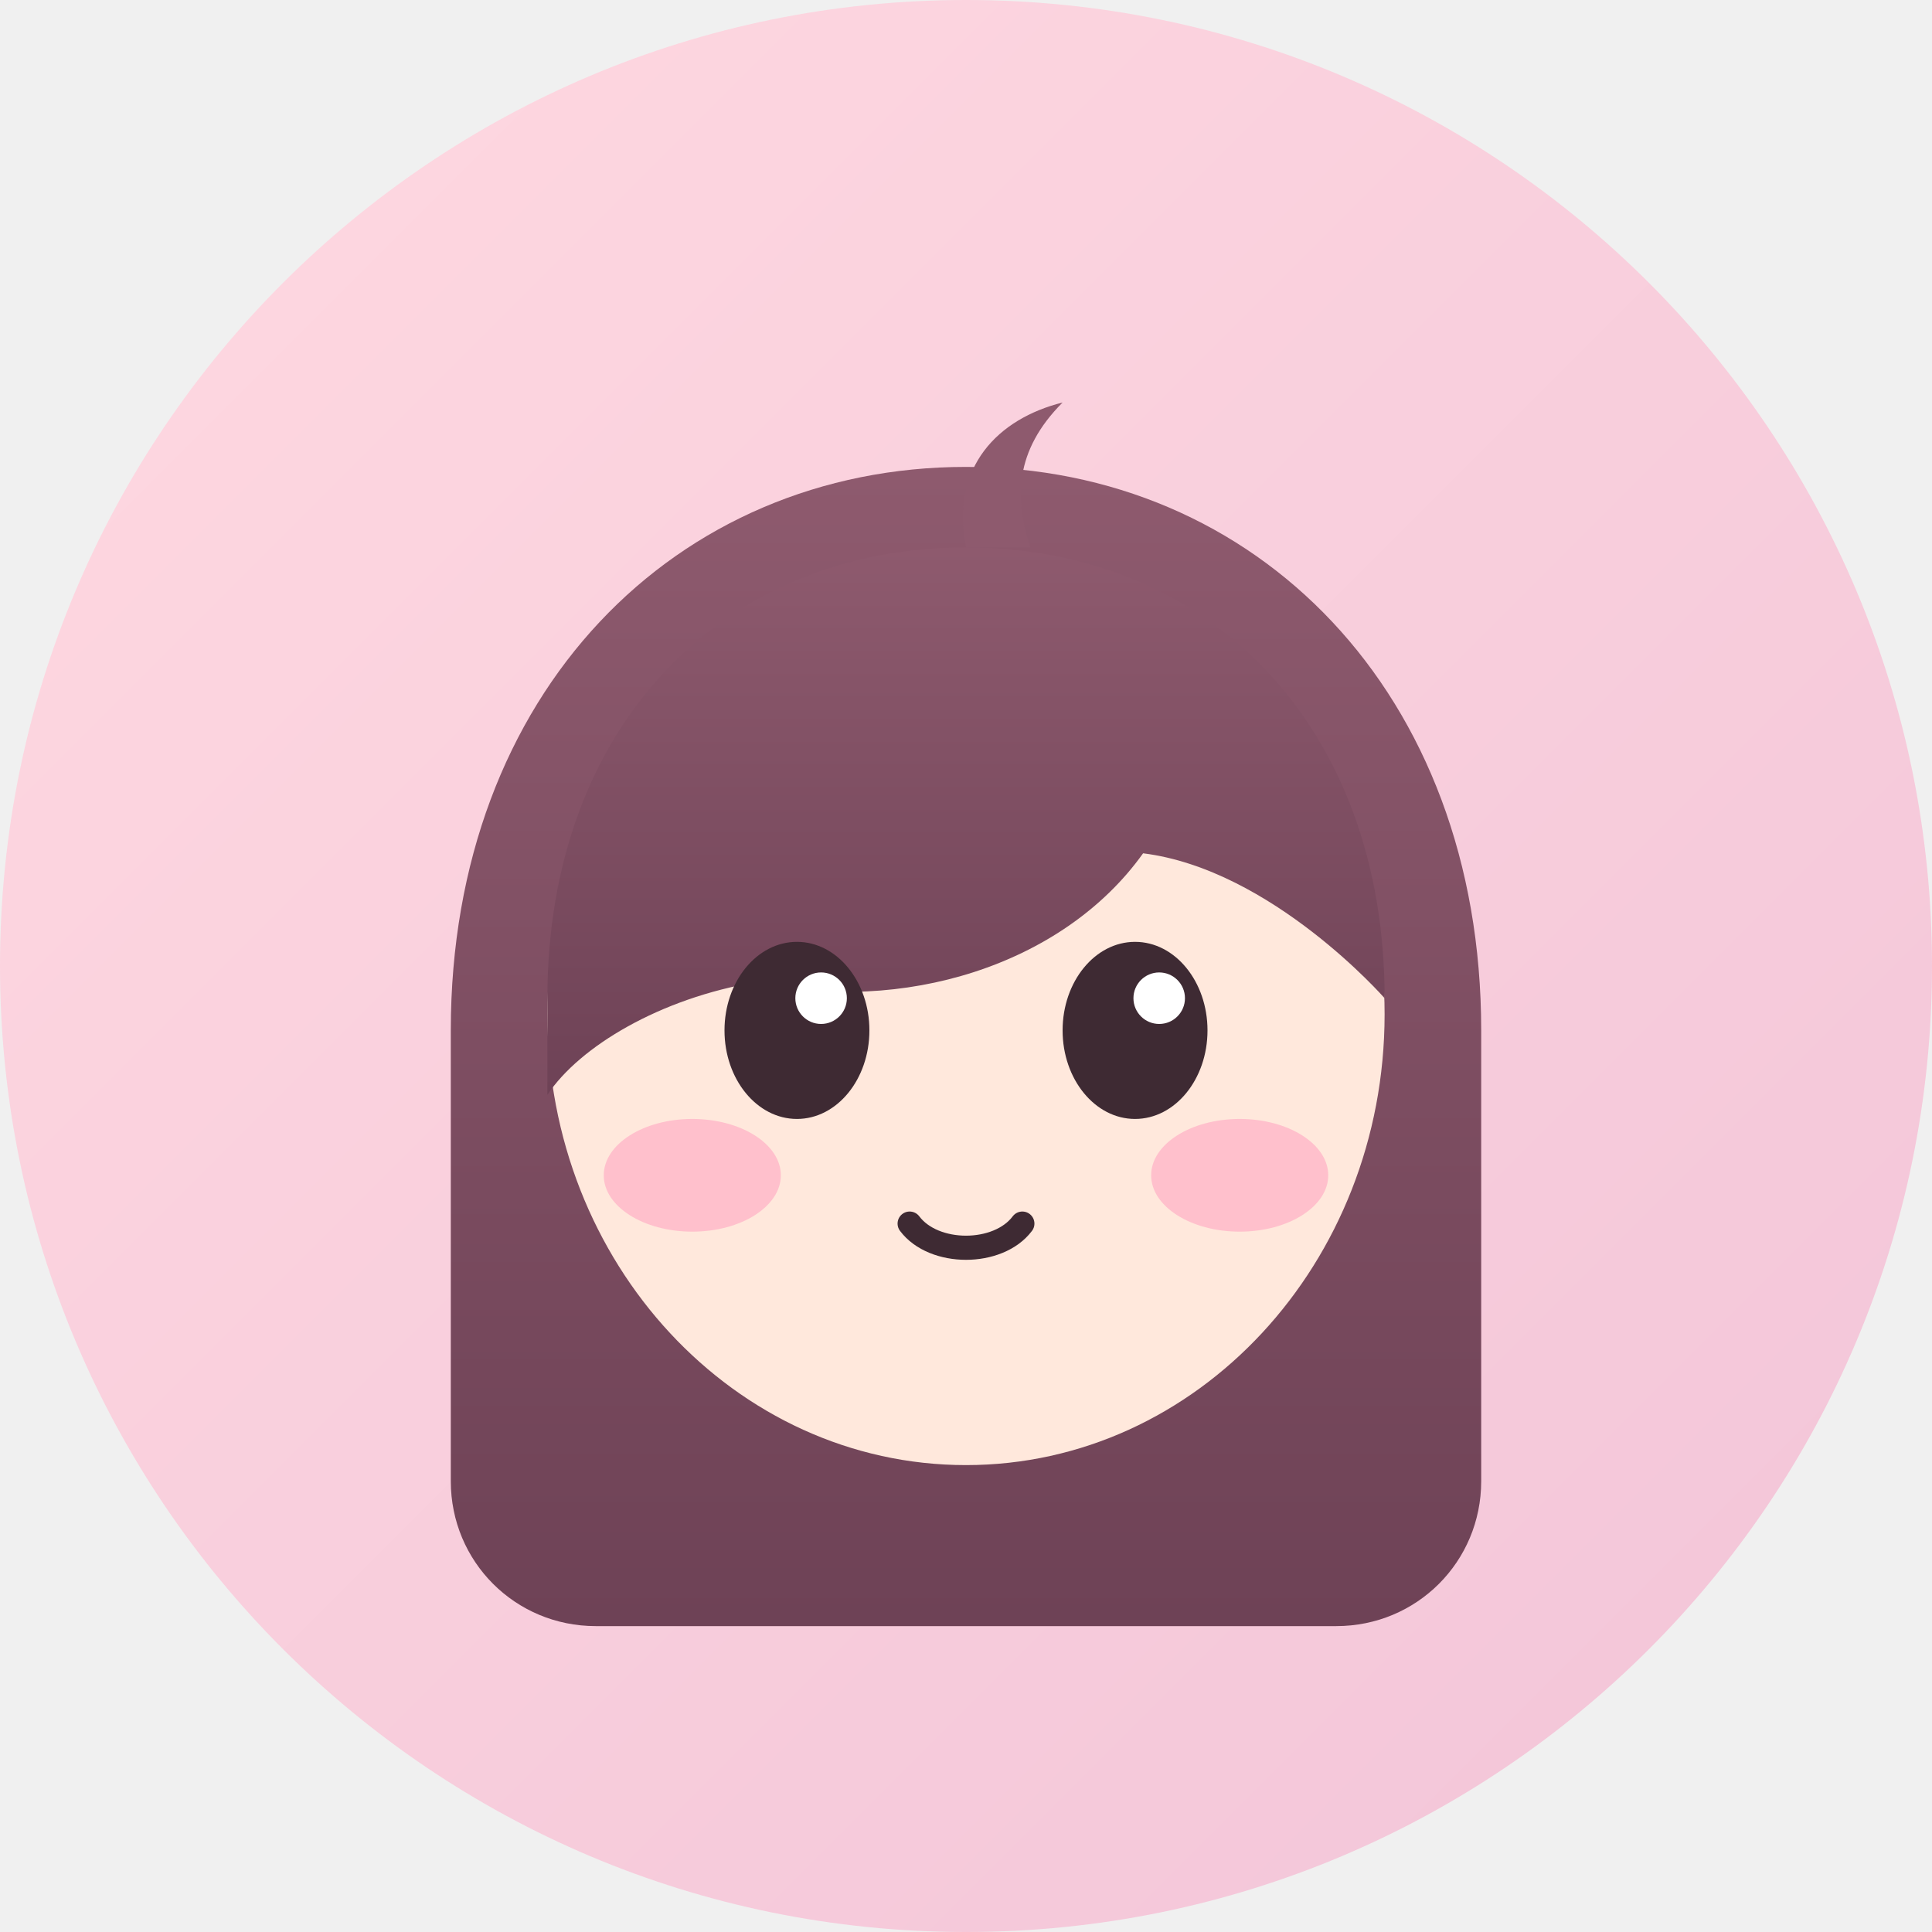
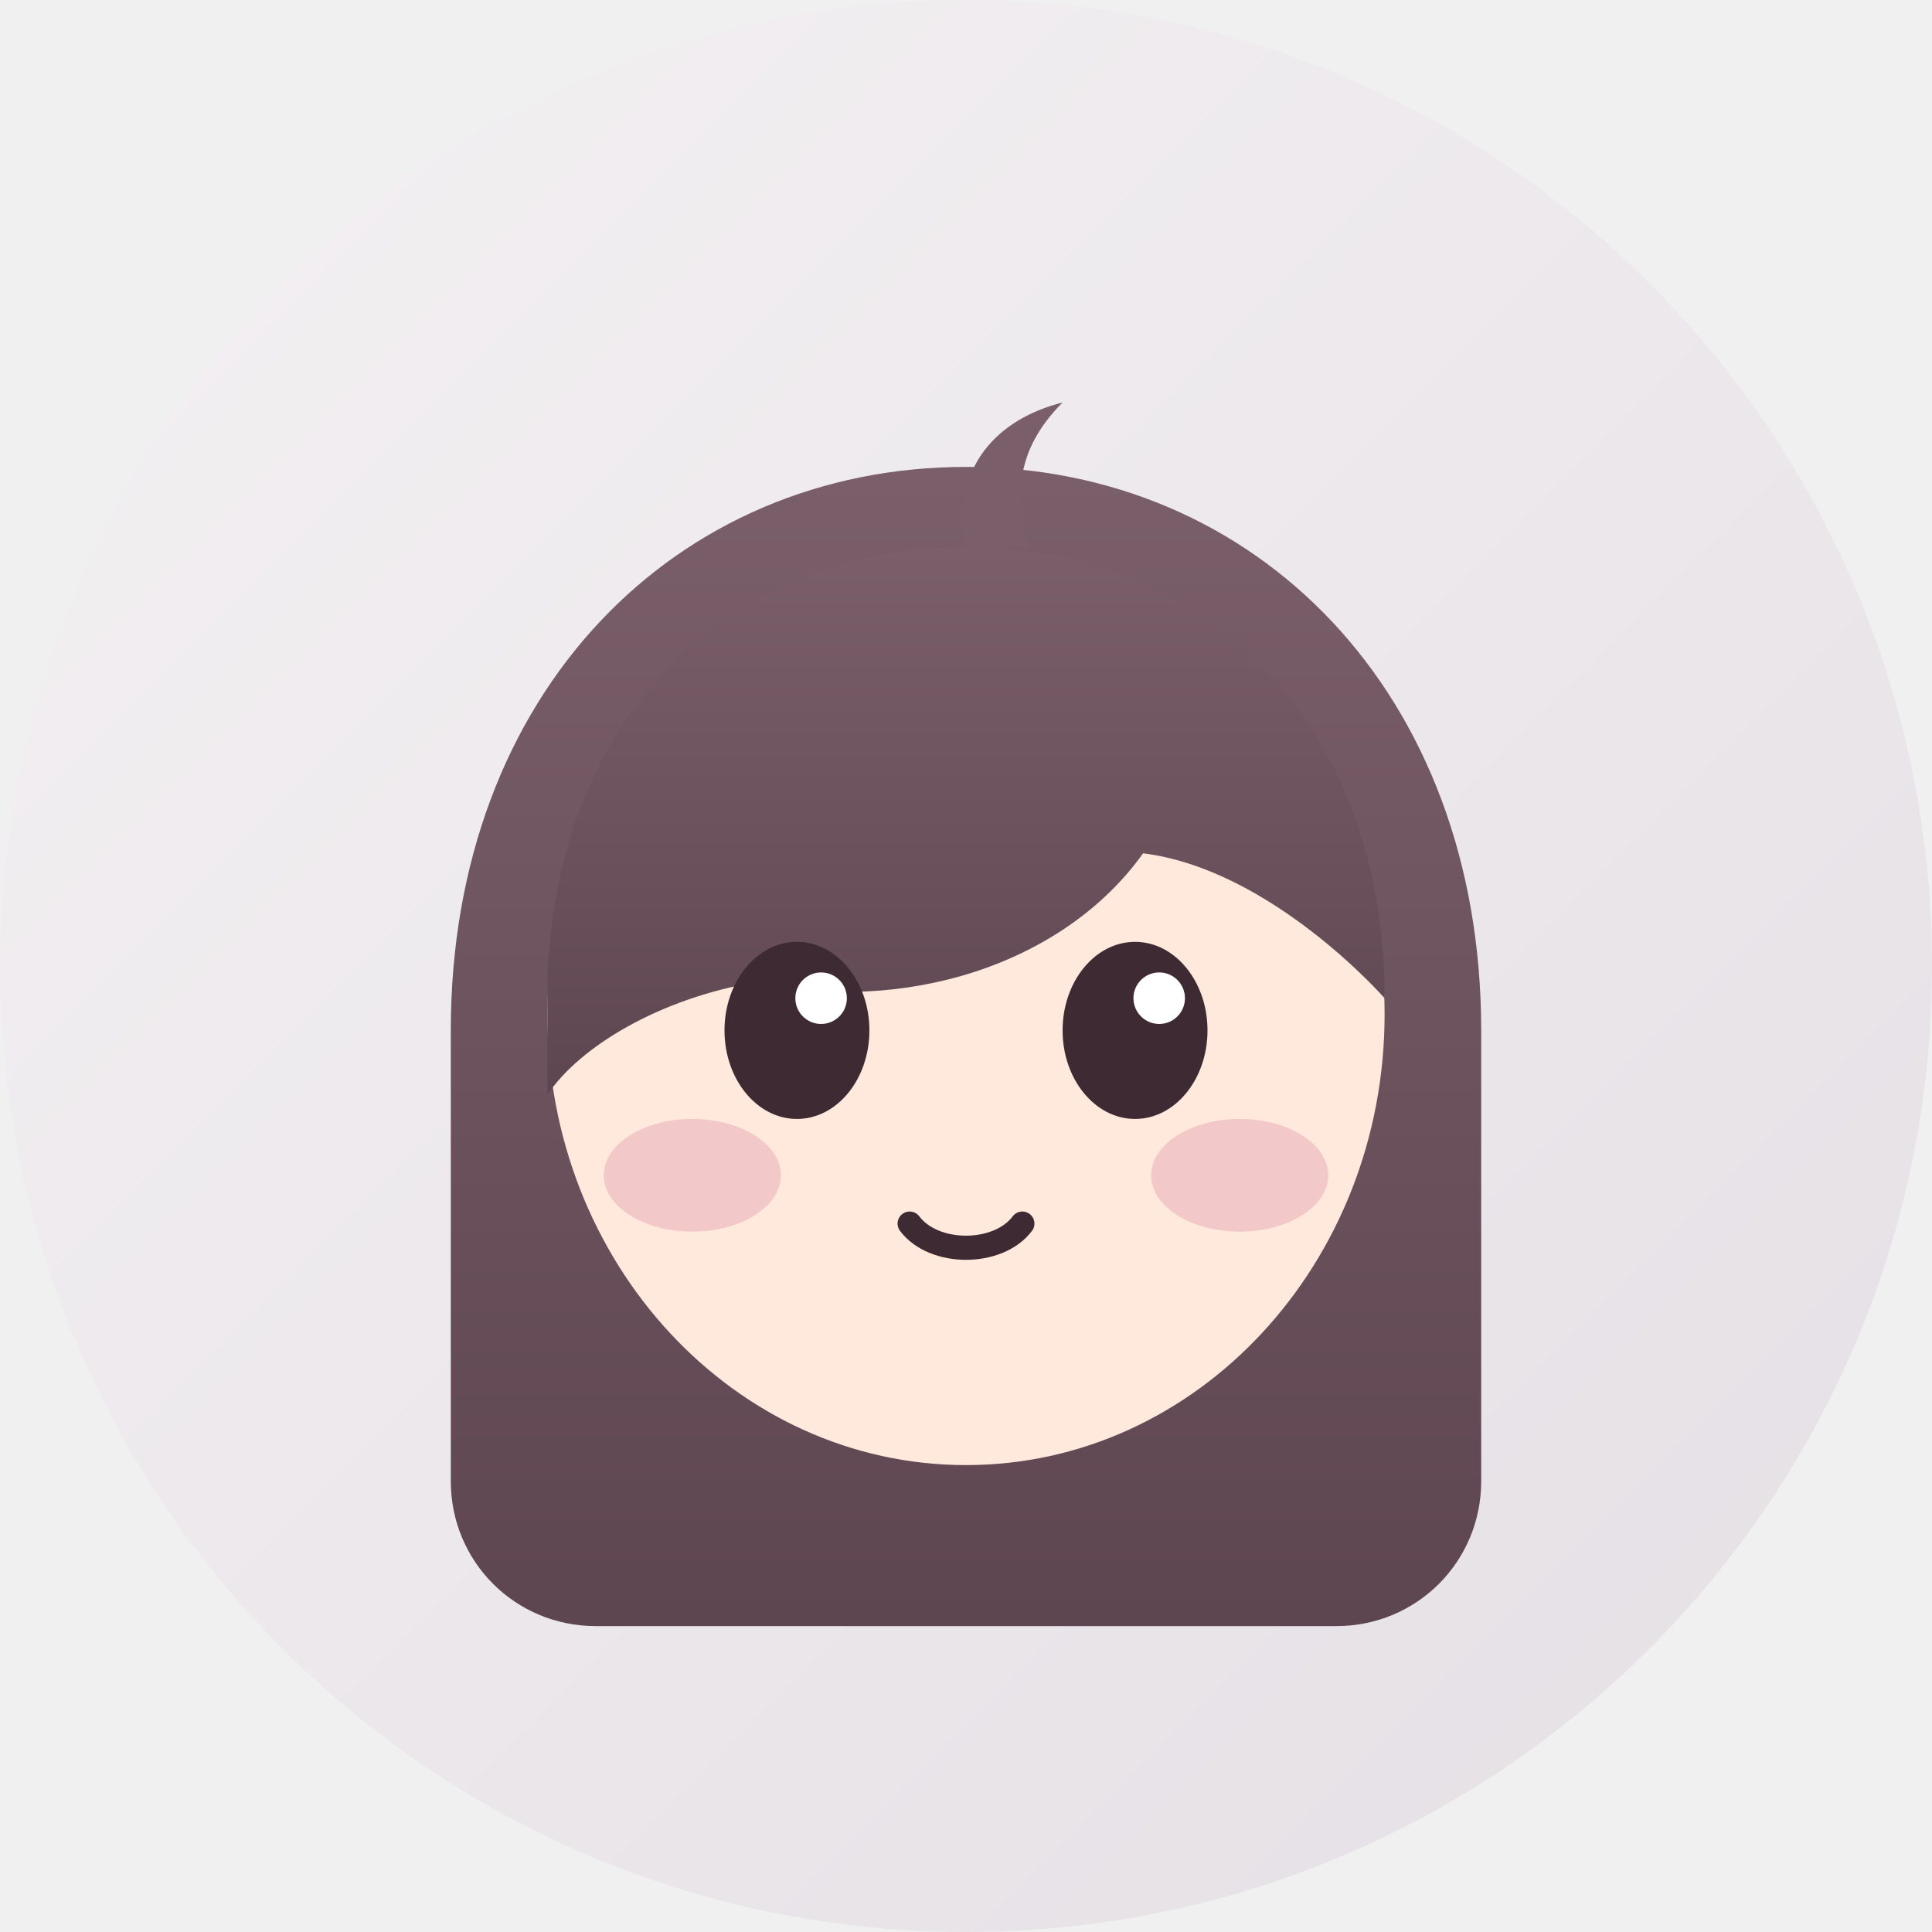
<svg xmlns="http://www.w3.org/2000/svg" viewBox="0 0 240 240" width="240" height="240" role="img" aria-label="默认头像">
  <defs>
    <linearGradient id="bg" x1="0" y1="0" x2="1" y2="1">
-       <stop offset="0" stop-color="#FFD9E1" />
-       <stop offset="1" stop-color="#F2C4D8" />
+       <stop offset="0" stop-color="#F4F1F3" />
+       <stop offset="1" stop-color="#E4DFE4" />
    </linearGradient>
    <linearGradient id="hair" x1="0" y1="0" x2="0" y2="1">
-       <stop offset="0" stop-color="#8E5A6E" />
-       <stop offset="1" stop-color="#6E4256" />
+       <stop offset="0" stop-color="#7A5F6A" />
+       <stop offset="1" stop-color="#5E4651" />
    </linearGradient>
  </defs>
  <rect width="240" height="240" rx="120" fill="url(#bg)" />
  <path d="M56 128c0-42 28-70 64-70s64 28 64 70v56c0 10-8 18-18 18H74c-10 0-18-8-18-18z" fill="url(#hair)" />
  <ellipse cx="120" cy="126" rx="52" ry="56" fill="#FFE8DC" />
  <path d="M68 124c0-34 22-56 52-56s52 22 52 56c0 0-14-16-30-18-10 14-30 20-48 16-12 2-22 8-26 14z" fill="url(#hair)" />
  <ellipse cx="99" cy="128" rx="9" ry="11" fill="#3E2A33" />
  <ellipse cx="141" cy="128" rx="9" ry="11" fill="#3E2A33" />
  <circle cx="102" cy="124" r="3.2" fill="#FFFFFF" />
  <circle cx="144" cy="124" r="3.2" fill="#FFFFFF" />
-   <ellipse cx="86" cy="146" rx="11" ry="7" fill="#FFB3C7" opacity="0.75" />
-   <ellipse cx="154" cy="146" rx="11" ry="7" fill="#FFB3C7" opacity="0.75" />
+   <ellipse cx="86" cy="146" rx="11" ry="7" fill="#E8AEB8" opacity="0.55" />
+   <ellipse cx="154" cy="146" rx="11" ry="7" fill="#E8AEB8" opacity="0.55" />
  <path d="M113 152c3 4 11 4 14 0" stroke="#3E2A33" stroke-width="3" stroke-linecap="round" fill="none" />
-   <path d="M120 68c-2-10 4-16 12-18-6 6-6 12-4 18z" fill="#8E5A6E" />
+   <path d="M120 68c-2-10 4-16 12-18-6 6-6 12-4 18z" fill="#7A5F6A" />
</svg>
